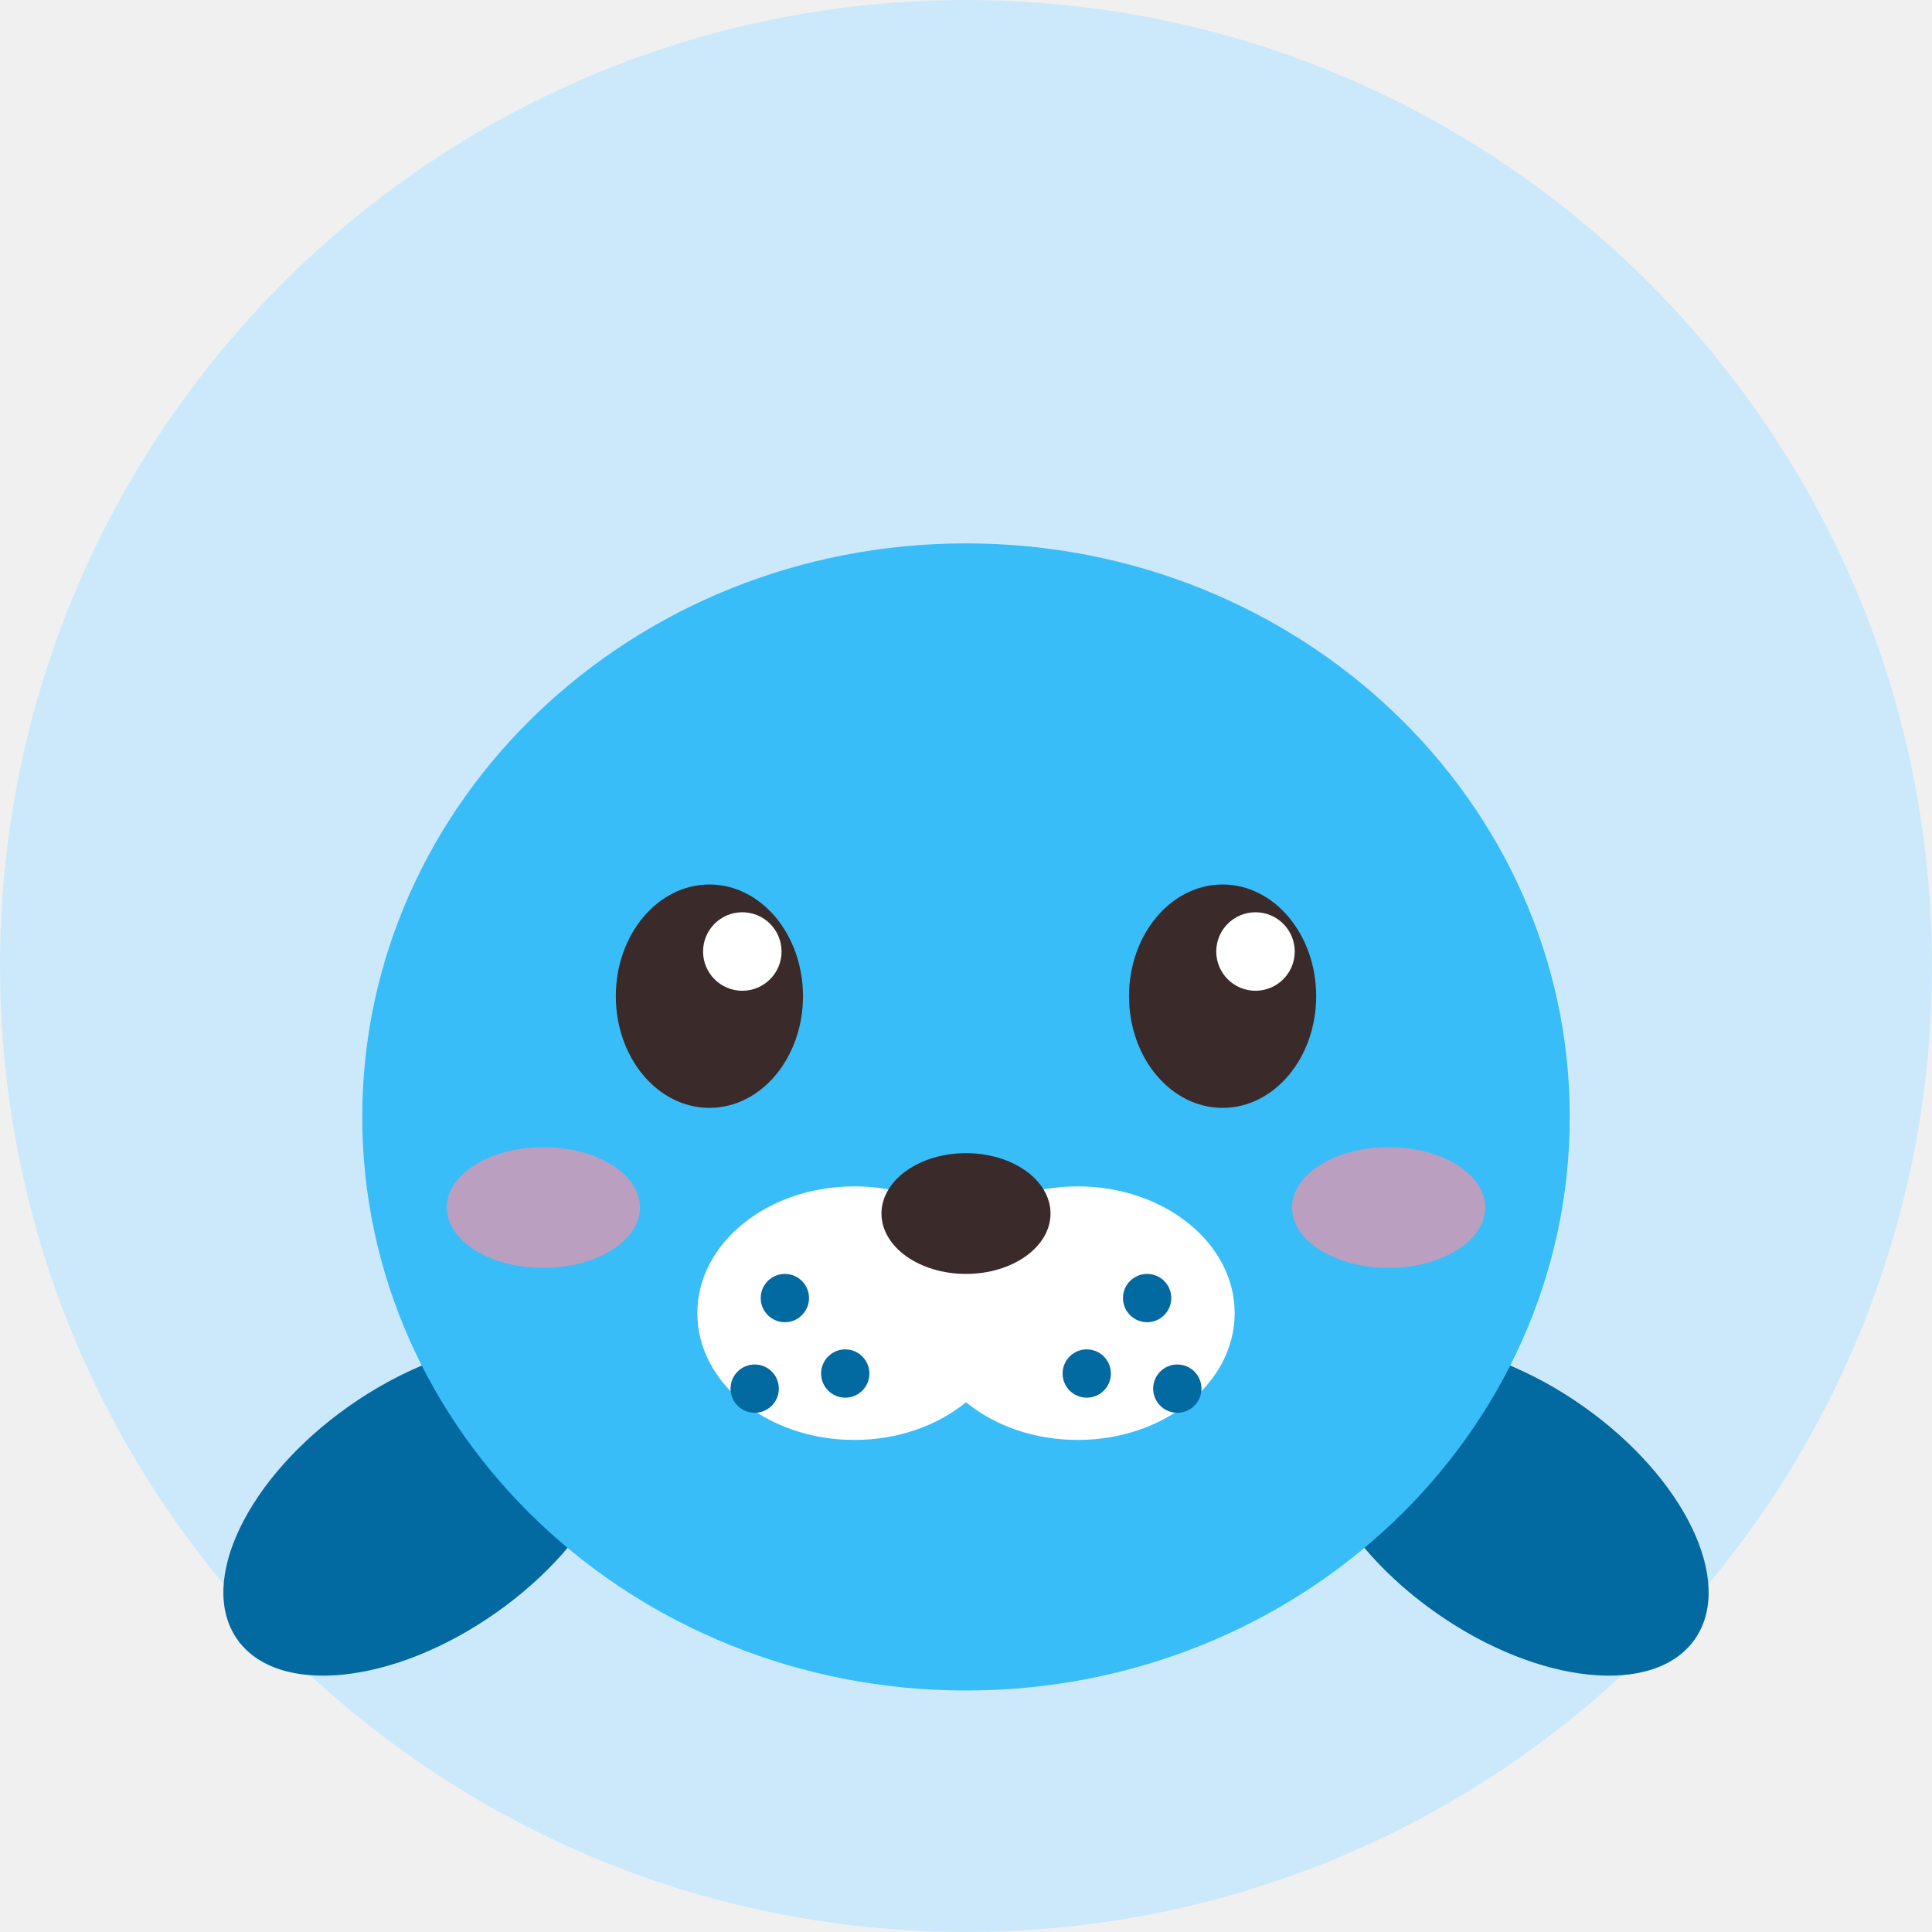
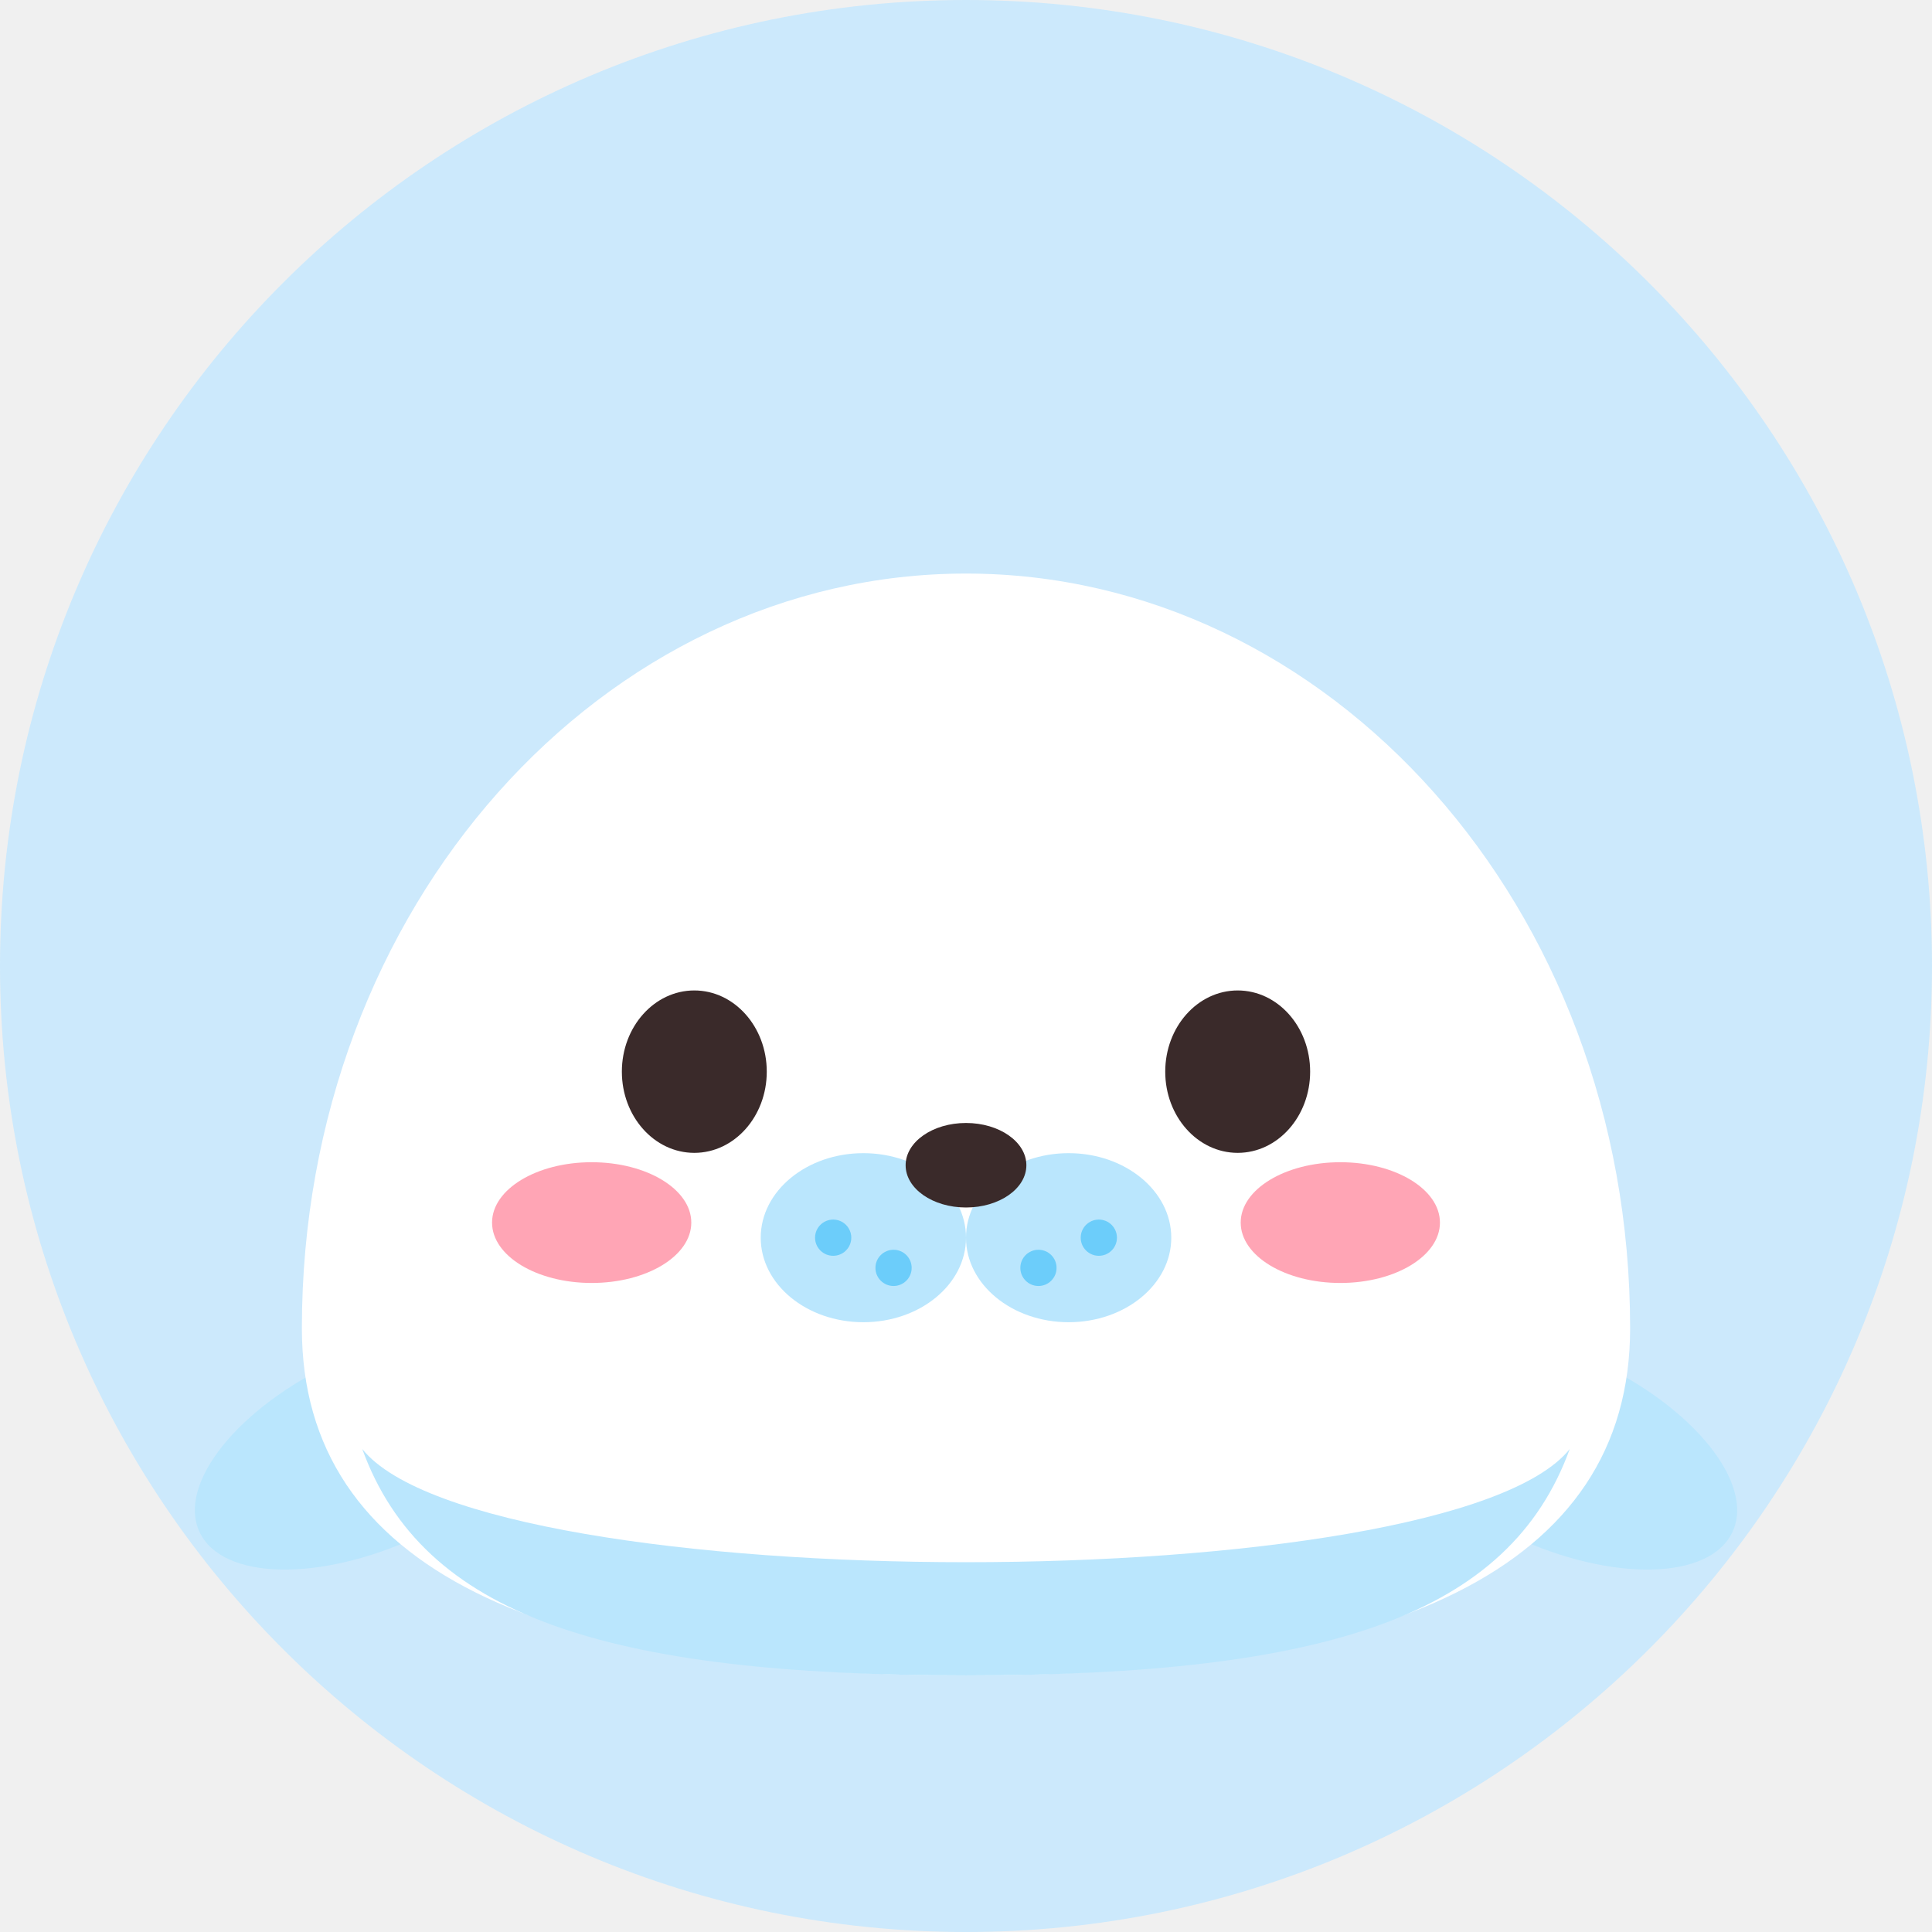
<svg xmlns="http://www.w3.org/2000/svg" viewBox="0 0 64 64" data-hue="sky">
  <circle cx="32" cy="32" r="32" fill="#cce9fc" />
-   <ellipse cx="14" cy="50" rx="4.2" ry="7.5" fill="#0369a1" transform="rotate(55 14 50)" />
-   <ellipse cx="50" cy="50" rx="4.2" ry="7.5" fill="#0369a1" transform="rotate(-55 50 50)" />
-   <ellipse cx="32" cy="37" rx="20" ry="19" fill="#38bdf8" />
-   <ellipse cx="28.3" cy="43.5" rx="5.2" ry="4.2" fill="#fff" />
-   <ellipse cx="35.7" cy="43.5" rx="5.2" ry="4.2" fill="#fff" />
-   <g fill="#0369a1">
-     <circle cx="26" cy="43" r=".8" />
-     <circle cx="28" cy="45.5" r=".8" />
-     <circle cx="25" cy="46" r=".8" />
-     <circle cx="38" cy="43" r=".8" />
-     <circle cx="36" cy="45.5" r=".8" />
-     <circle cx="39" cy="46" r=".8" />
+   <ellipse cx="12.5" cy="48" rx="6.5" ry="3.2" fill="#bae6fd" transform="rotate(-25 12.5 48)" />
+   <ellipse cx="51.5" cy="48" rx="6.5" ry="3.2" fill="#bae6fd" transform="rotate(25 51.5 48)" />
+   <path d="M10 44 C10 30 20 19 32 19 C44 19 54 30 54 44 C54 52 46 55.5 32 55.5 C18 55.5 10 52 10 44Z" fill="#fff" />
+   <path d="M12 48 C16 53 48 53 52 48 C50 53.5 44 55.5 32 55.5 C20 55.5 14 53.5 12 48Z" fill="#bae6fd" />
+   <ellipse cx="23" cy="35.5" rx="2.4" ry="2.69" fill="#3a2a2a" />
+   <ellipse cx="41" cy="35.5" rx="2.4" ry="2.69" fill="#3a2a2a" />
+   <ellipse cx="19.6" cy="40.5" rx="3.3" ry="2" fill="#ff8fa3" opacity="0.8" />
+   <ellipse cx="44.4" cy="40.5" rx="3.3" ry="2" fill="#ff8fa3" opacity="0.8" />
+   <ellipse cx="28.6" cy="41" rx="3.4" ry="2.8" fill="#bae6fd" />
+   <ellipse cx="35.4" cy="41" rx="3.4" ry="2.8" fill="#bae6fd" />
+   <g fill="#38bdf8" opacity=".6">
+     <circle cx="27.6" cy="41" r=".6" />
+     <circle cx="29.6" cy="42" r=".6" />
+     <circle cx="36.4" cy="41" r=".6" />
+     <circle cx="34.4" cy="42" r=".6" />
  </g>
-   <ellipse cx="23.5" cy="33" rx="3.1" ry="3.7" fill="#3a2a2a" />
-   <circle cx="24.59" cy="31.52" r="1.30" fill="#fff" />
-   <ellipse cx="40.5" cy="33" rx="3.1" ry="3.7" fill="#3a2a2a" />
-   <circle cx="41.59" cy="31.52" r="1.30" fill="#fff" />
-   <ellipse cx="18" cy="40" rx="3.2" ry="2" fill="#ff8fa3" opacity="0.65" />
-   <ellipse cx="46" cy="40" rx="3.2" ry="2" fill="#ff8fa3" opacity="0.65" />
-   <ellipse cx="32" cy="40.2" rx="2.8" ry="2" fill="#3a2a2a" />
+   <ellipse cx="32" cy="38.6" rx="2" ry="1.4" fill="#3a2a2a" />
</svg>
